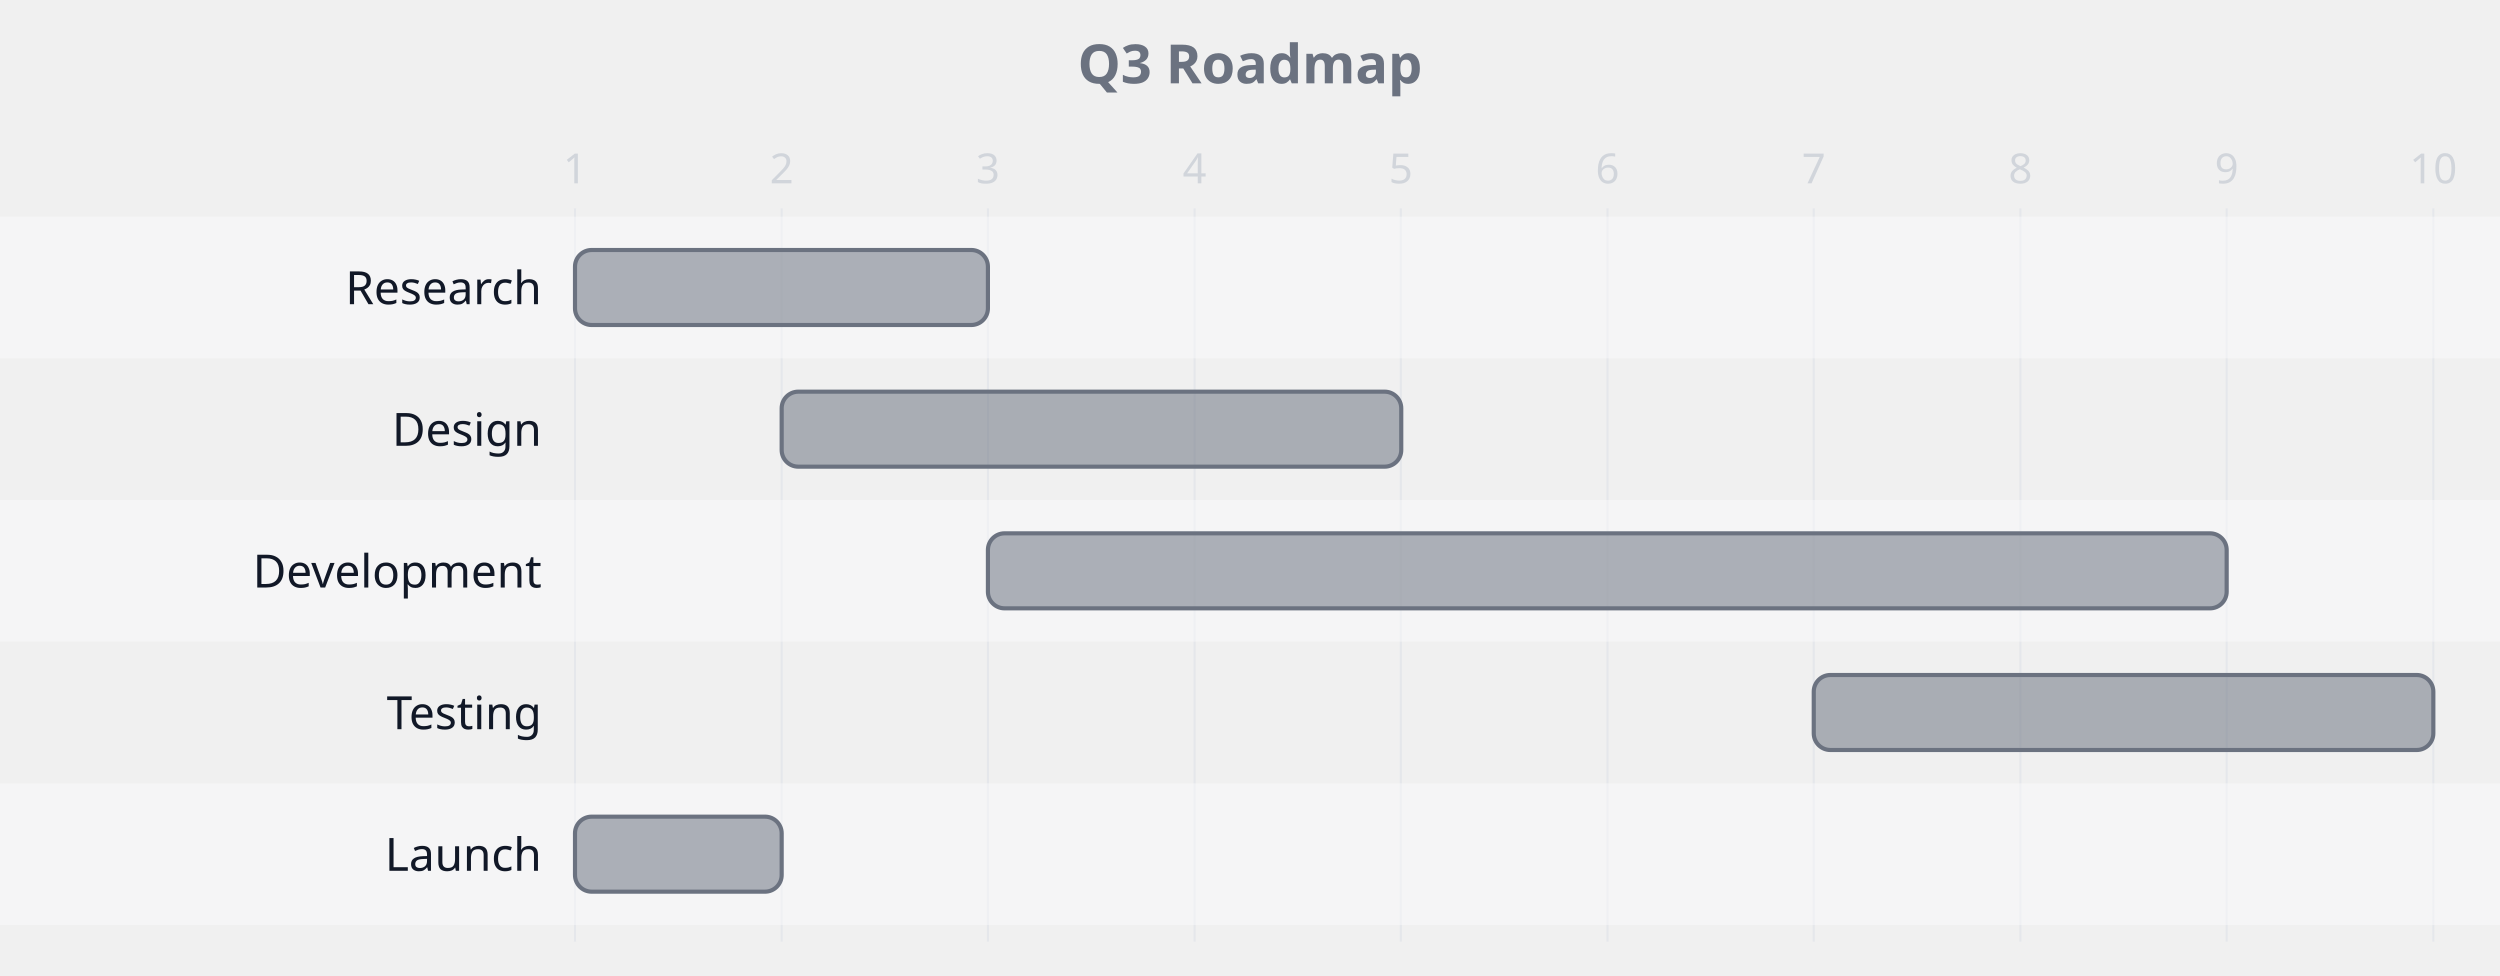
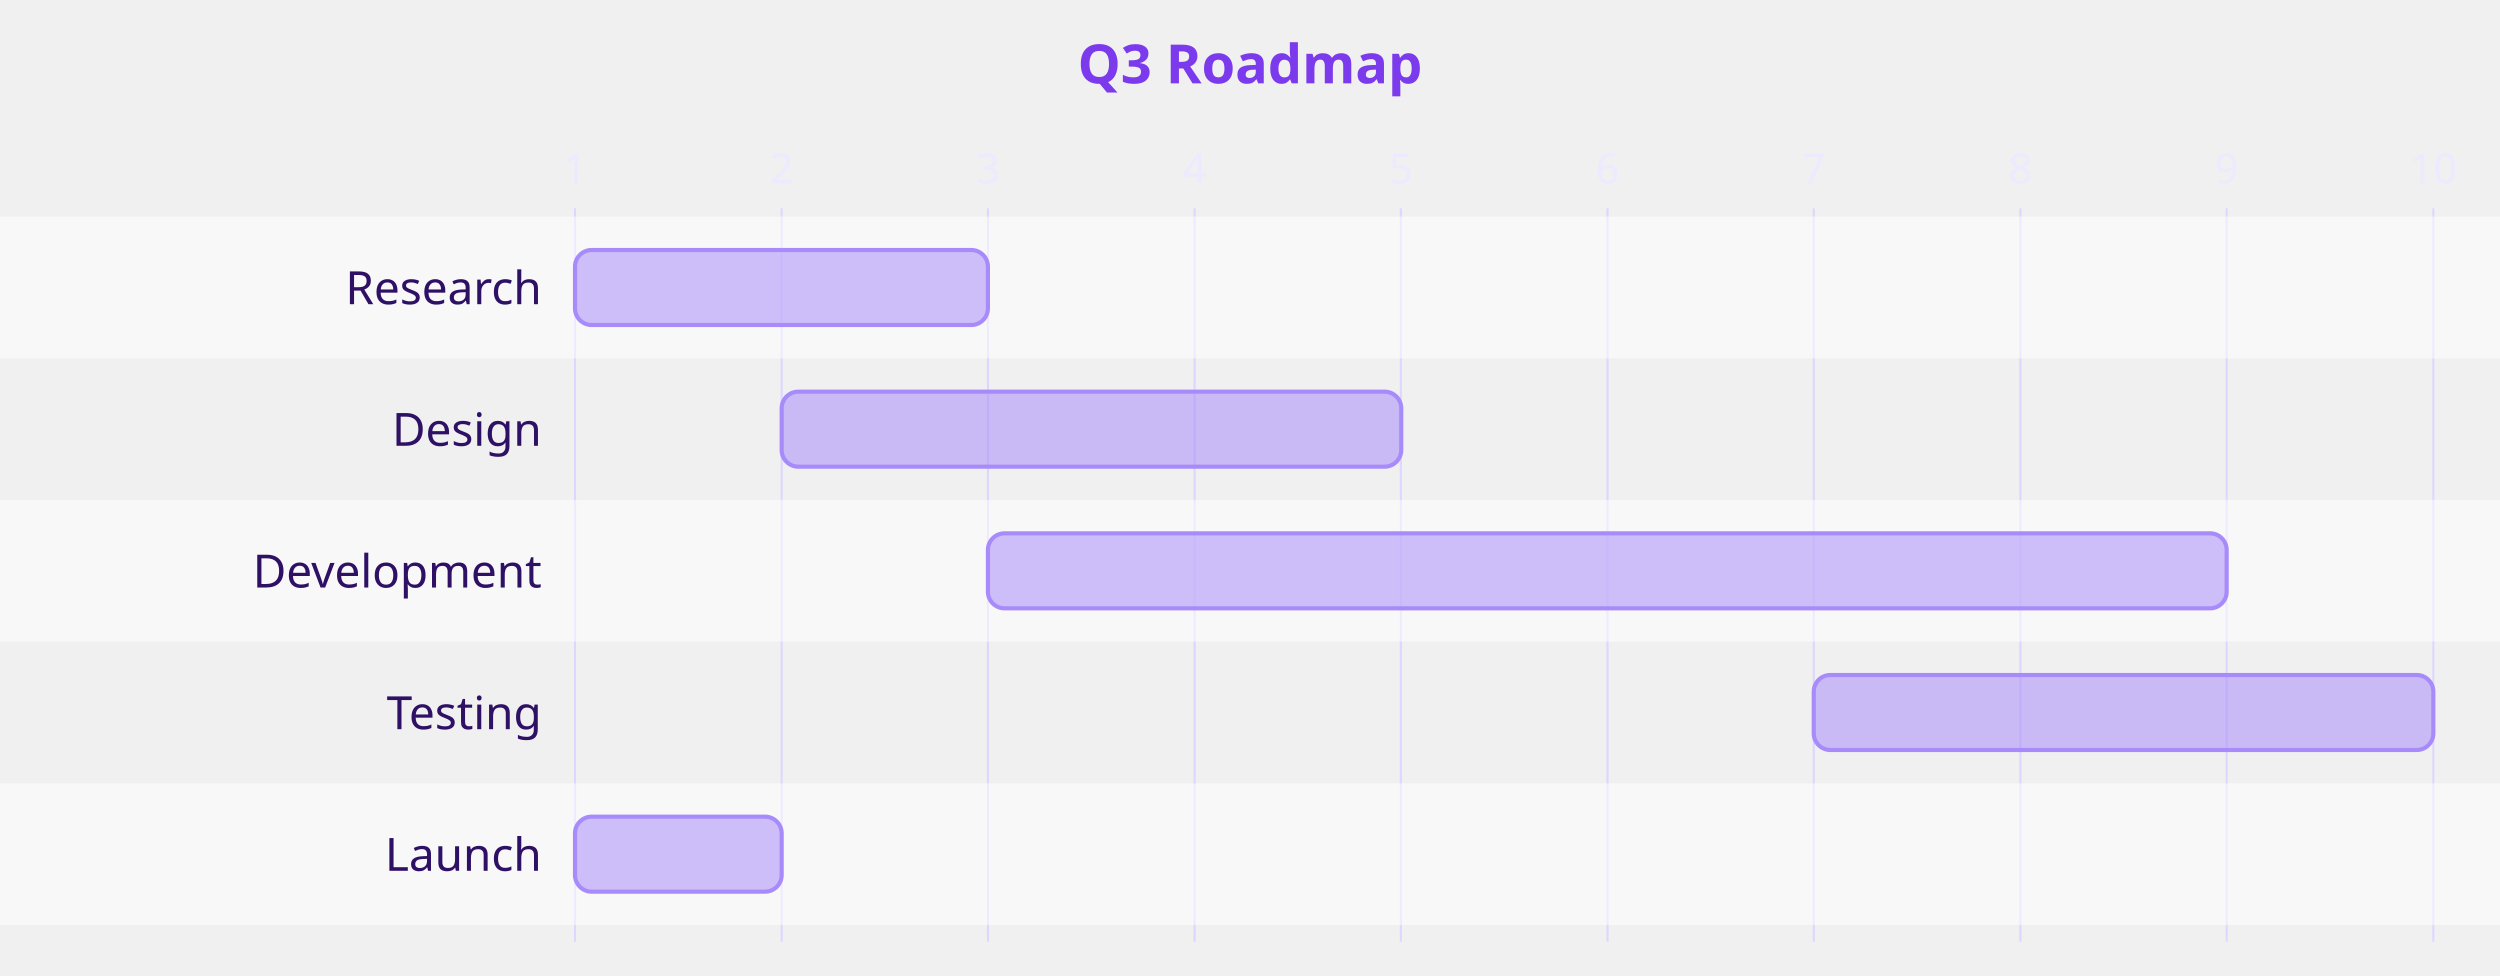
- <svg xmlns="http://www.w3.org/2000/svg" viewBox="0 0 600 234" style="width:100%;height:auto;background:#ffffff;border-radius:8px">
-   <text x="300" y="20" text-anchor="middle" font-size="13" fill="#6b7280" font-family="system-ui,sans-serif" font-weight="600">Q3 Roadmap</text>
-   <line x1="138.0" y1="50" x2="138.0" y2="226" stroke="#e5e7eb" stroke-width="0.5" />
-   <text x="138.0" y="44" text-anchor="middle" font-size="10" fill="#d1d5db" font-family="system-ui,sans-serif">1</text>
-   <line x1="187.6" y1="50" x2="187.6" y2="226" stroke="#e5e7eb" stroke-width="0.5" />
-   <text x="187.6" y="44" text-anchor="middle" font-size="10" fill="#d1d5db" font-family="system-ui,sans-serif">2</text>
-   <line x1="237.1" y1="50" x2="237.1" y2="226" stroke="#e5e7eb" stroke-width="0.5" />
-   <text x="237.1" y="44" text-anchor="middle" font-size="10" fill="#d1d5db" font-family="system-ui,sans-serif">3</text>
-   <line x1="286.7" y1="50" x2="286.7" y2="226" stroke="#e5e7eb" stroke-width="0.5" />
-   <text x="286.7" y="44" text-anchor="middle" font-size="10" fill="#d1d5db" font-family="system-ui,sans-serif">4</text>
-   <line x1="336.2" y1="50" x2="336.2" y2="226" stroke="#e5e7eb" stroke-width="0.5" />
-   <text x="336.2" y="44" text-anchor="middle" font-size="10" fill="#d1d5db" font-family="system-ui,sans-serif">5</text>
-   <line x1="385.8" y1="50" x2="385.8" y2="226" stroke="#e5e7eb" stroke-width="0.5" />
-   <text x="385.8" y="44" text-anchor="middle" font-size="10" fill="#d1d5db" font-family="system-ui,sans-serif">6</text>
-   <line x1="435.3" y1="50" x2="435.3" y2="226" stroke="#e5e7eb" stroke-width="0.5" />
-   <text x="435.3" y="44" text-anchor="middle" font-size="10" fill="#d1d5db" font-family="system-ui,sans-serif">7</text>
-   <line x1="484.9" y1="50" x2="484.9" y2="226" stroke="#e5e7eb" stroke-width="0.5" />
-   <text x="484.9" y="44" text-anchor="middle" font-size="10" fill="#d1d5db" font-family="system-ui,sans-serif">8</text>
-   <line x1="534.4" y1="50" x2="534.4" y2="226" stroke="#e5e7eb" stroke-width="0.5" />
-   <text x="534.4" y="44" text-anchor="middle" font-size="10" fill="#d1d5db" font-family="system-ui,sans-serif">9</text>
-   <line x1="584.0" y1="50" x2="584.0" y2="226" stroke="#e5e7eb" stroke-width="0.5" />
-   <text x="584.0" y="44" text-anchor="middle" font-size="10" fill="#d1d5db" font-family="system-ui,sans-serif">10</text>
-   <rect x="0" y="52.0" width="600" height="34" fill="#f9fafb" opacity="0.5" />
-   <text x="130.0" y="73.0" text-anchor="end" font-size="11" fill="#111827" font-family="system-ui,sans-serif">Research</text>
-   <rect x="138.0" y="60.0" width="99.1" height="18" rx="4" fill="#6b728088" stroke="#6b7280" stroke-width="1" />
-   <text x="130.0" y="107.0" text-anchor="end" font-size="11" fill="#111827" font-family="system-ui,sans-serif">Design</text>
-   <rect x="187.6" y="94.0" width="148.7" height="18" rx="4" fill="#6b728088" stroke="#6b7280" stroke-width="1" />
-   <rect x="0" y="120.0" width="600" height="34" fill="#f9fafb" opacity="0.5" />
-   <text x="130.0" y="141.0" text-anchor="end" font-size="11" fill="#111827" font-family="system-ui,sans-serif">Development</text>
-   <rect x="237.1" y="128.0" width="297.3" height="18" rx="4" fill="#6b728088" stroke="#6b7280" stroke-width="1" />
-   <text x="130.0" y="175.0" text-anchor="end" font-size="11" fill="#111827" font-family="system-ui,sans-serif">Testing</text>
-   <rect x="435.3" y="162.0" width="148.7" height="18" rx="4" fill="#6b728088" stroke="#6b7280" stroke-width="1" />
-   <rect x="0" y="188.0" width="600" height="34" fill="#f9fafb" opacity="0.5" />
-   <text x="130.0" y="209.0" text-anchor="end" font-size="11" fill="#111827" font-family="system-ui,sans-serif">Launch</text>
-   <rect x="138.0" y="196.0" width="49.6" height="18" rx="4" fill="#6b728088" stroke="#6b7280" stroke-width="1" />
+ <svg xmlns="http://www.w3.org/2000/svg" viewBox="0 0 600 234" style="width:100%;height:auto;background:#f5f3ff;border-radius:8px">
+   <text x="300" y="20" text-anchor="middle" font-size="13" fill="#7c3aed" font-family="system-ui,sans-serif" font-weight="600">Q3 Roadmap</text>
+   <line x1="138.0" y1="50" x2="138.0" y2="226" stroke="#ddd6fe" stroke-width="0.5" />
+   <text x="138.0" y="44" text-anchor="middle" font-size="10" fill="#ede9fe" font-family="system-ui,sans-serif">1</text>
+   <line x1="187.6" y1="50" x2="187.6" y2="226" stroke="#ddd6fe" stroke-width="0.5" />
+   <text x="187.6" y="44" text-anchor="middle" font-size="10" fill="#ede9fe" font-family="system-ui,sans-serif">2</text>
+   <line x1="237.1" y1="50" x2="237.1" y2="226" stroke="#ddd6fe" stroke-width="0.5" />
+   <text x="237.1" y="44" text-anchor="middle" font-size="10" fill="#ede9fe" font-family="system-ui,sans-serif">3</text>
+   <line x1="286.7" y1="50" x2="286.7" y2="226" stroke="#ddd6fe" stroke-width="0.5" />
+   <text x="286.7" y="44" text-anchor="middle" font-size="10" fill="#ede9fe" font-family="system-ui,sans-serif">4</text>
+   <line x1="336.2" y1="50" x2="336.2" y2="226" stroke="#ddd6fe" stroke-width="0.5" />
+   <text x="336.2" y="44" text-anchor="middle" font-size="10" fill="#ede9fe" font-family="system-ui,sans-serif">5</text>
+   <line x1="385.8" y1="50" x2="385.8" y2="226" stroke="#ddd6fe" stroke-width="0.5" />
+   <text x="385.8" y="44" text-anchor="middle" font-size="10" fill="#ede9fe" font-family="system-ui,sans-serif">6</text>
+   <line x1="435.3" y1="50" x2="435.3" y2="226" stroke="#ddd6fe" stroke-width="0.5" />
+   <text x="435.3" y="44" text-anchor="middle" font-size="10" fill="#ede9fe" font-family="system-ui,sans-serif">7</text>
+   <line x1="484.9" y1="50" x2="484.9" y2="226" stroke="#ddd6fe" stroke-width="0.5" />
+   <text x="484.9" y="44" text-anchor="middle" font-size="10" fill="#ede9fe" font-family="system-ui,sans-serif">8</text>
+   <line x1="534.4" y1="50" x2="534.4" y2="226" stroke="#ddd6fe" stroke-width="0.5" />
+   <text x="534.4" y="44" text-anchor="middle" font-size="10" fill="#ede9fe" font-family="system-ui,sans-serif">9</text>
+   <line x1="584.0" y1="50" x2="584.0" y2="226" stroke="#ddd6fe" stroke-width="0.5" />
+   <text x="584.0" y="44" text-anchor="middle" font-size="10" fill="#ede9fe" font-family="system-ui,sans-serif">10</text>
+   <rect x="0" y="52.0" width="600" height="34" fill="#ffffff" opacity="0.5" />
+   <text x="130.0" y="73.0" text-anchor="end" font-size="11" fill="#2e1065" font-family="system-ui,sans-serif">Research</text>
+   <rect x="138.0" y="60.0" width="99.1" height="18" rx="4" fill="#a78bfa88" stroke="#a78bfa" stroke-width="1" />
+   <text x="130.0" y="107.0" text-anchor="end" font-size="11" fill="#2e1065" font-family="system-ui,sans-serif">Design</text>
+   <rect x="187.6" y="94.0" width="148.7" height="18" rx="4" fill="#a78bfa88" stroke="#a78bfa" stroke-width="1" />
+   <rect x="0" y="120.0" width="600" height="34" fill="#ffffff" opacity="0.5" />
+   <text x="130.0" y="141.0" text-anchor="end" font-size="11" fill="#2e1065" font-family="system-ui,sans-serif">Development</text>
+   <rect x="237.1" y="128.0" width="297.3" height="18" rx="4" fill="#a78bfa88" stroke="#a78bfa" stroke-width="1" />
+   <text x="130.0" y="175.0" text-anchor="end" font-size="11" fill="#2e1065" font-family="system-ui,sans-serif">Testing</text>
+   <rect x="435.3" y="162.0" width="148.7" height="18" rx="4" fill="#a78bfa88" stroke="#a78bfa" stroke-width="1" />
+   <rect x="0" y="188.0" width="600" height="34" fill="#ffffff" opacity="0.5" />
+   <text x="130.0" y="209.0" text-anchor="end" font-size="11" fill="#2e1065" font-family="system-ui,sans-serif">Launch</text>
+   <rect x="138.0" y="196.0" width="49.6" height="18" rx="4" fill="#a78bfa88" stroke="#a78bfa" stroke-width="1" />
</svg>
